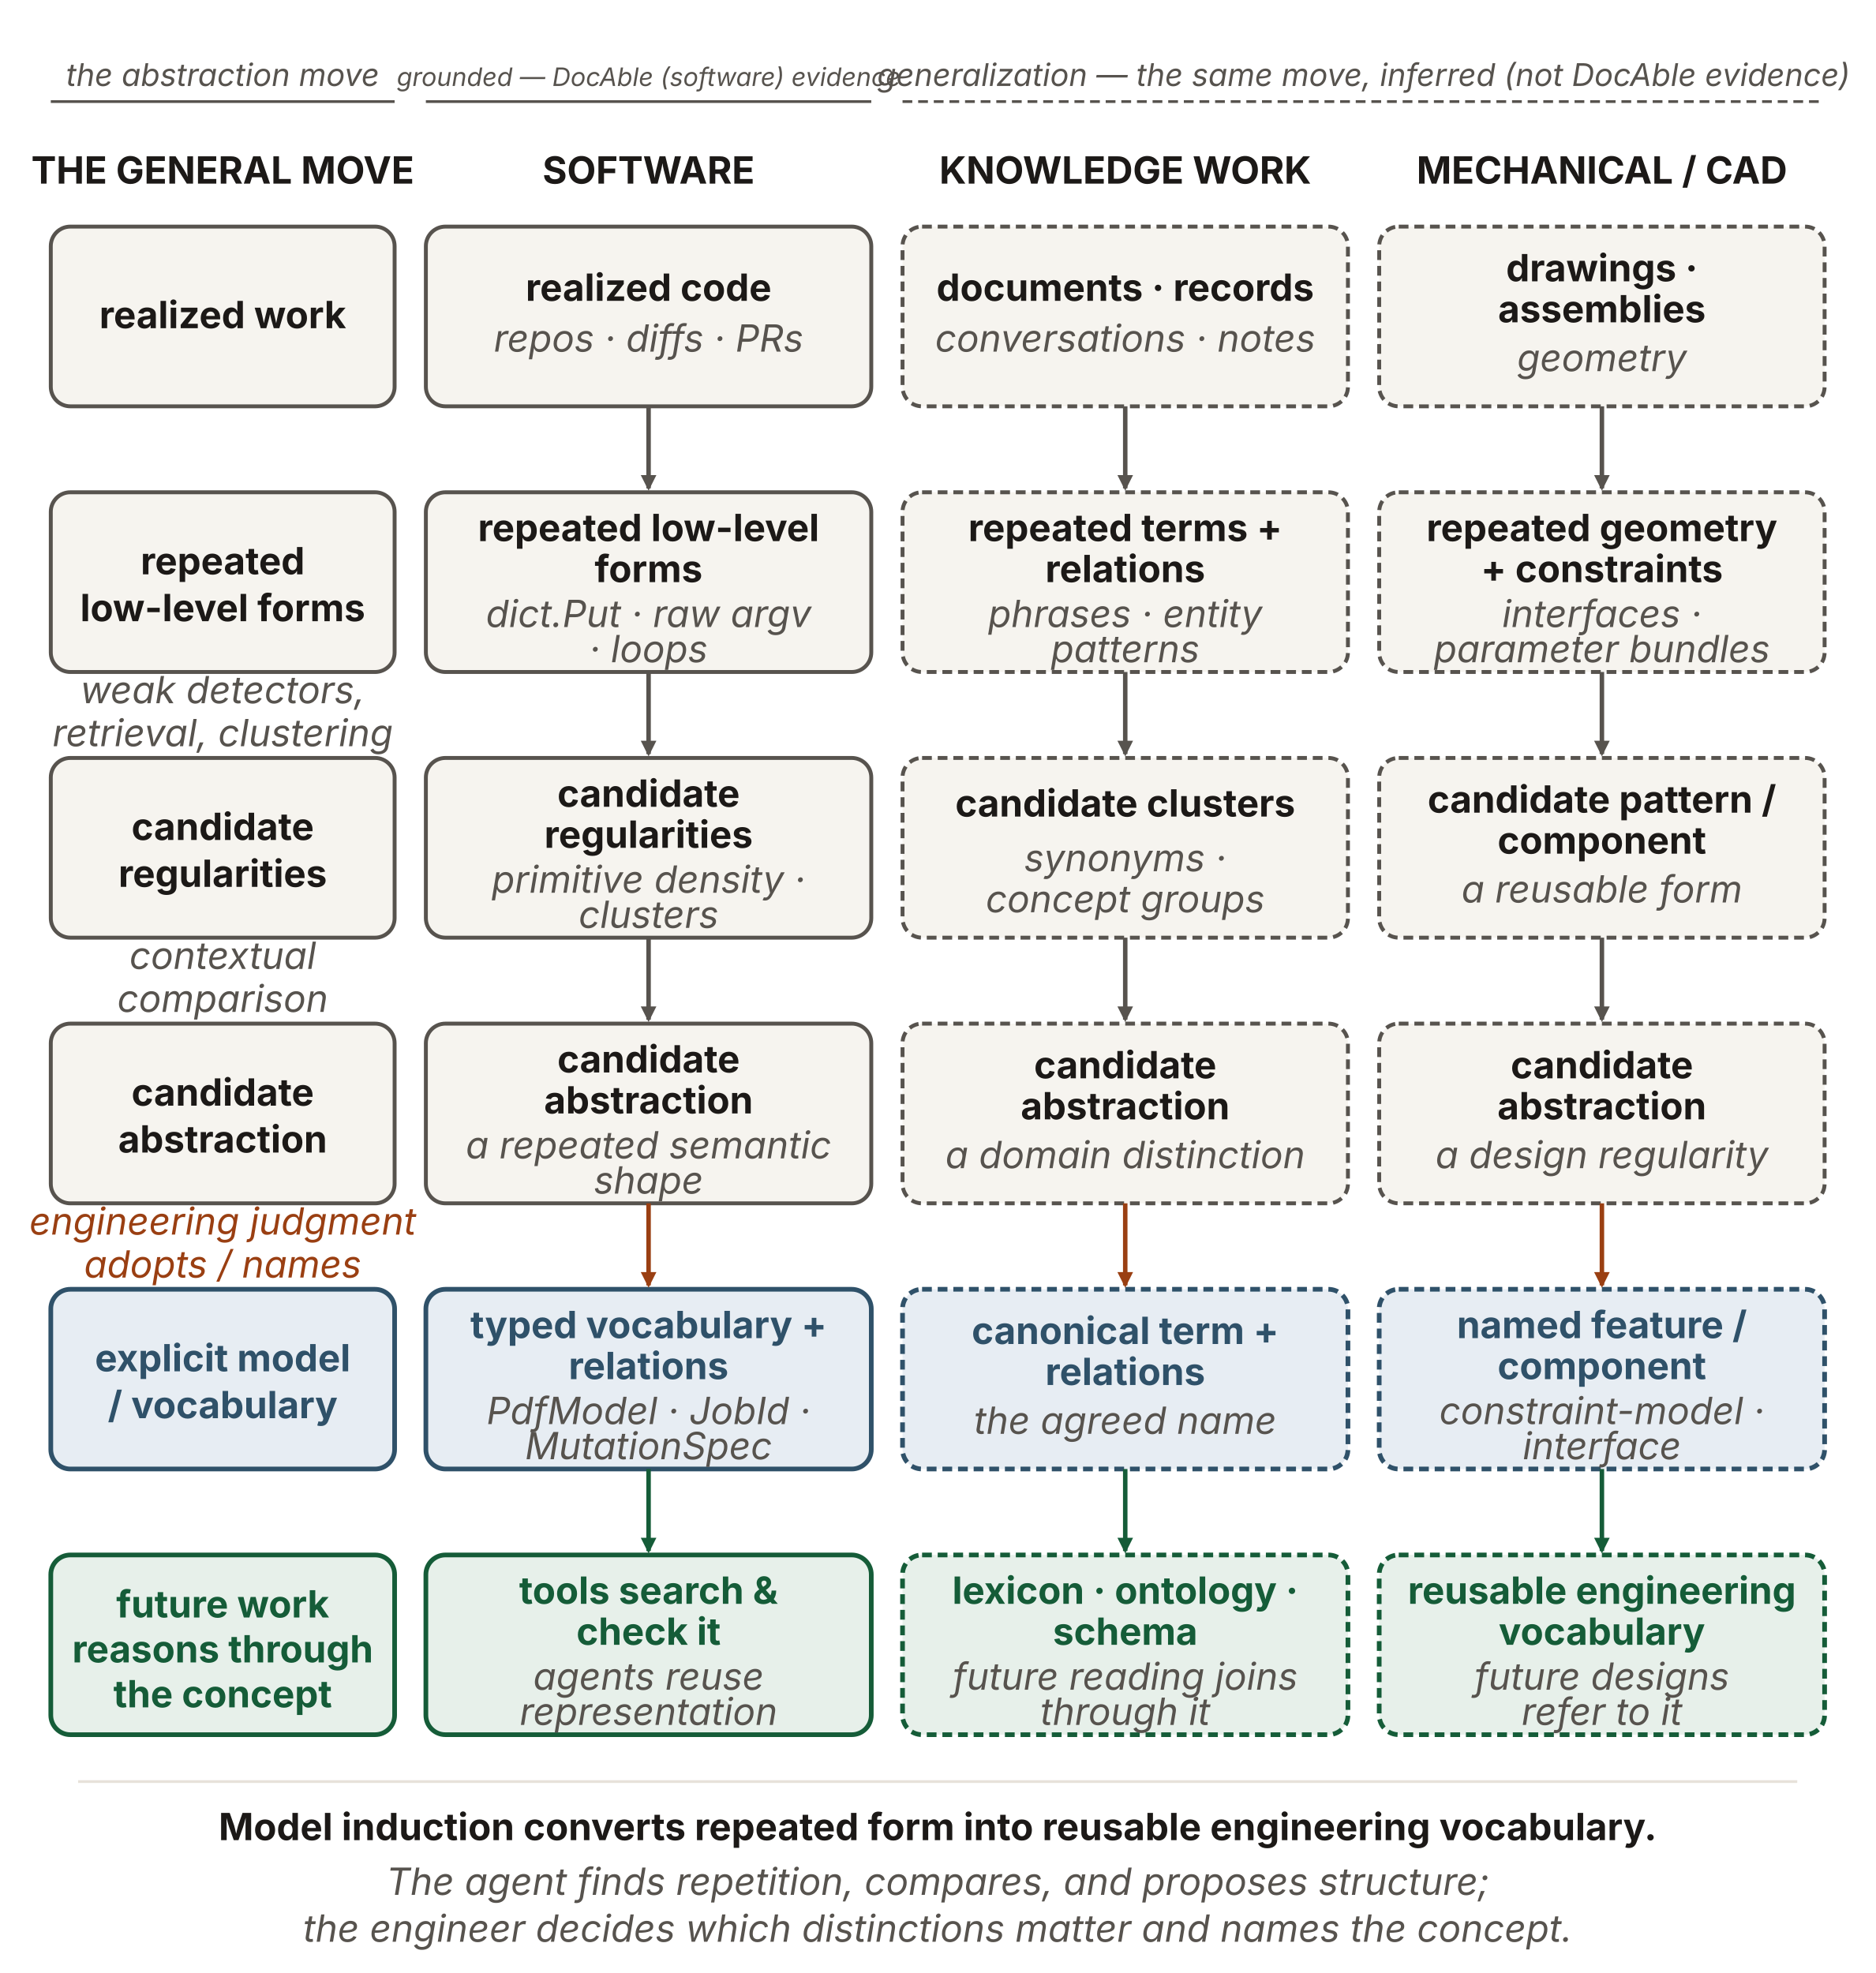
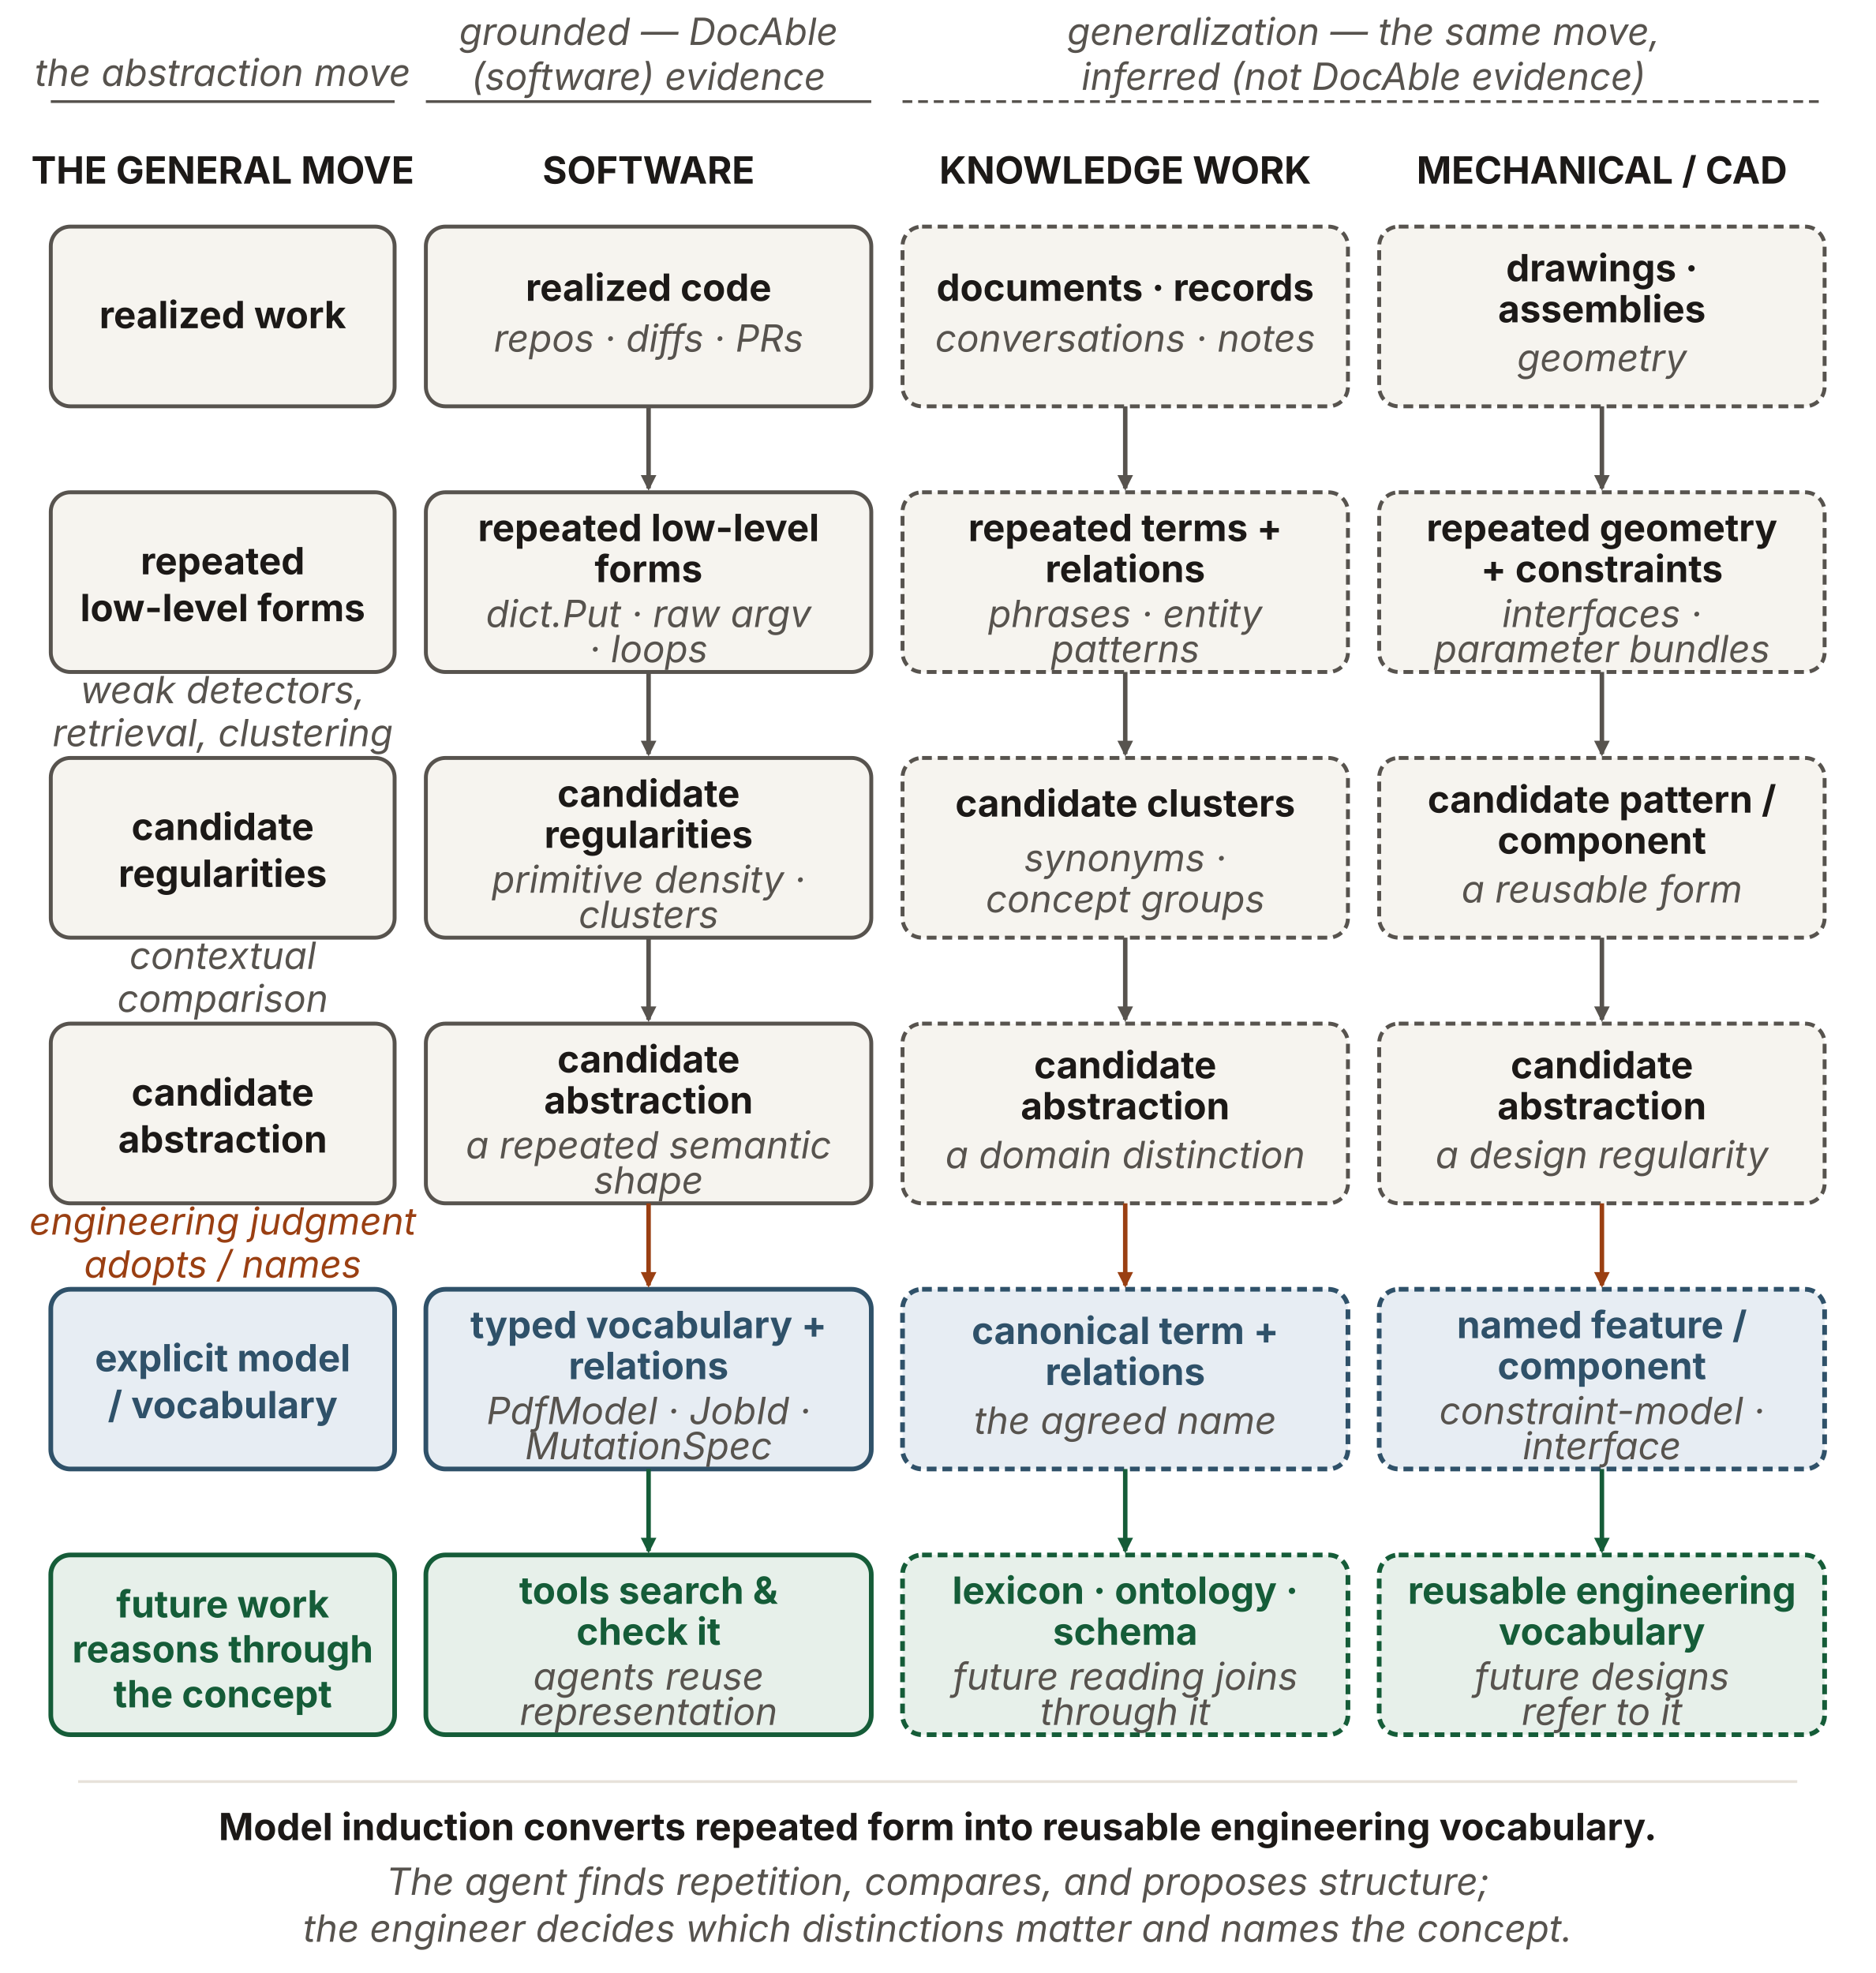
<svg xmlns="http://www.w3.org/2000/svg" viewBox="0 0 960 1010" width="960" height="1010" role="img" aria-labelledby="miTitle miDesc" font-family="'Source Sans 3', -apple-system, 'Segoe UI', sans-serif">
  <defs>
    <marker id="g-k" viewBox="0 0 10 10" refX="8.5" refY="5" markerWidth="8" markerHeight="8" orient="auto" markerUnits="userSpaceOnUse">
      <path d="M0 0 L10 5 L0 10 z" fill="#57534e" />
    </marker>
    <marker id="g-r" viewBox="0 0 10 10" refX="8.5" refY="5" markerWidth="8" markerHeight="8" orient="auto" markerUnits="userSpaceOnUse">
      <path d="M0 0 L10 5 L0 10 z" fill="#9a3f12" />
    </marker>
    <marker id="g-g" viewBox="0 0 10 10" refX="8.5" refY="5" markerWidth="8" markerHeight="8" orient="auto" markerUnits="userSpaceOnUse">
      <path d="M0 0 L10 5 L0 10 z" fill="#155c38" />
    </marker>
  </defs>
-   <text x="332" y="44" text-anchor="middle" font-size="13" font-style="italic" fill="#57534e">grounded — DocAble (software) evidence</text>
+   <text x="332" y="23" text-anchor="middle" font-size="19.2" fill="#57534e" font-style="italic">grounded — DocAble</text>
+   <text x="332" y="46" text-anchor="middle" font-size="19.2" fill="#57534e" font-style="italic">(software) evidence</text>
  <line x1="218" y1="52" x2="446" y2="52" stroke="#57534e" stroke-width="1.4" />
-   <text x="698" y="44" text-anchor="middle" font-size="16" font-style="italic" fill="#57534e">generalization — the same move, inferred (not DocAble evidence)</text>
+   <text x="698" y="23" text-anchor="middle" font-size="19.2" fill="#57534e" font-style="italic">generalization — the same move,</text>
+   <text x="698" y="46" text-anchor="middle" font-size="19.2" fill="#57534e" font-style="italic">inferred (not DocAble evidence)</text>
  <line x1="462" y1="52" x2="934" y2="52" stroke="#57534e" stroke-width="1.4" stroke-dasharray="5 3" />
-   <text x="114" y="44" text-anchor="middle" font-size="16" font-style="italic" fill="#57534e">the abstraction move</text>
+   <text x="114" y="44" text-anchor="middle" font-size="19.2" font-style="italic" fill="#57534e">the abstraction move</text>
  <line x1="26" y1="52" x2="202" y2="52" stroke="#57534e" stroke-width="1.4" />
  <text x="114" y="94" text-anchor="middle" font-size="19.2" font-weight="700" fill="#1c1917">THE GENERAL MOVE</text>
  <text x="332" y="94" text-anchor="middle" font-size="19.2" font-weight="700" fill="#1c1917">SOFTWARE</text>
  <text x="576" y="94" text-anchor="middle" font-size="19.2" font-weight="700" fill="#1c1917">KNOWLEDGE WORK</text>
  <text x="820" y="94" text-anchor="middle" font-size="19.2" font-weight="700" fill="#1c1917">MECHANICAL / CAD</text>
  <rect x="26" y="116" width="176" height="92" rx="10" fill="#f6f4ef" stroke="#57534e" stroke-width="2.0" />
  <text x="114" y="168" text-anchor="middle" font-size="19.2" font-weight="700" fill="#1c1917">realized work</text>
  <rect x="26" y="252" width="176" height="92" rx="10" fill="#f6f4ef" stroke="#57534e" stroke-width="2.0" />
  <text x="114" y="294" text-anchor="middle" font-size="19.2" font-weight="700" fill="#1c1917">repeated</text>
  <text x="114" y="318" text-anchor="middle" font-size="19.2" font-weight="700" fill="#1c1917">low-level forms</text>
  <rect x="26" y="388" width="176" height="92" rx="10" fill="#f6f4ef" stroke="#57534e" stroke-width="2.0" />
  <text x="114" y="430" text-anchor="middle" font-size="19.2" font-weight="700" fill="#1c1917">candidate</text>
  <text x="114" y="454" text-anchor="middle" font-size="19.2" font-weight="700" fill="#1c1917">regularities</text>
  <rect x="26" y="524" width="176" height="92" rx="10" fill="#f6f4ef" stroke="#57534e" stroke-width="2.0" />
  <text x="114" y="566" text-anchor="middle" font-size="19.2" font-weight="700" fill="#1c1917">candidate</text>
  <text x="114" y="590" text-anchor="middle" font-size="19.2" font-weight="700" fill="#1c1917">abstraction</text>
  <rect x="26" y="660" width="176" height="92" rx="10" fill="#e7edf3" stroke="#2f5169" stroke-width="2.4" />
  <text x="114" y="702" text-anchor="middle" font-size="19.2" font-weight="700" fill="#2f5169">explicit model</text>
  <text x="114" y="726" text-anchor="middle" font-size="19.2" font-weight="700" fill="#2f5169">/ vocabulary</text>
  <rect x="26" y="796" width="176" height="92" rx="10" fill="#e7f0ea" stroke="#155c38" stroke-width="2.4" />
  <text x="114" y="828" text-anchor="middle" font-size="19.2" font-weight="700" fill="#155c38">future work</text>
  <text x="114" y="851" text-anchor="middle" font-size="19.2" font-weight="700" fill="#155c38">reasons through</text>
  <text x="114" y="874" text-anchor="middle" font-size="19.2" font-weight="700" fill="#155c38">the concept</text>
  <text x="114" y="360" text-anchor="middle" font-size="19.2" font-style="italic" fill="#57534e">weak detectors,</text>
  <text x="114" y="382" text-anchor="middle" font-size="19.2" font-style="italic" fill="#57534e">retrieval, clustering</text>
  <text x="114" y="496" text-anchor="middle" font-size="19.2" font-style="italic" fill="#57534e">contextual</text>
  <text x="114" y="518" text-anchor="middle" font-size="19.2" font-style="italic" fill="#57534e">comparison</text>
  <text x="114" y="632" text-anchor="middle" font-size="19.2" font-style="italic" fill="#9a3f12">engineering judgment</text>
  <text x="114" y="654" text-anchor="middle" font-size="19.2" font-style="italic" fill="#9a3f12">adopts / names</text>
  <rect id="sw-realized" x="218" y="116" width="228" height="92" rx="10" fill="#f6f4ef" stroke="#57534e" stroke-width="2.0" />
  <text x="332" y="154" text-anchor="middle" font-size="19.2" font-weight="700" fill="#1c1917">realized code</text>
  <text x="332" y="180" text-anchor="middle" font-size="19.2" font-style="italic" fill="#57534e">repos · diffs · PRs</text>
  <rect id="sw-forms" x="218" y="252" width="228" height="92" rx="10" fill="#f6f4ef" stroke="#57534e" stroke-width="2.0" />
  <text x="332" y="277" text-anchor="middle" font-size="19.2" font-weight="700" fill="#1c1917">repeated low-level</text>
  <text x="332" y="298" text-anchor="middle" font-size="19.2" font-weight="700" fill="#1c1917">forms</text>
  <text x="332" y="321" text-anchor="middle" font-size="19.2" font-style="italic" fill="#57534e">dict.Put · raw argv</text>
  <text x="332" y="339" text-anchor="middle" font-size="19.2" font-style="italic" fill="#57534e">· loops</text>
  <rect id="sw-candidate" x="218" y="388" width="228" height="92" rx="10" fill="#f6f4ef" stroke="#57534e" stroke-width="2.0" />
  <text x="332" y="413" text-anchor="middle" font-size="19.2" font-weight="700" fill="#1c1917">candidate</text>
  <text x="332" y="434" text-anchor="middle" font-size="19.2" font-weight="700" fill="#1c1917">regularities</text>
  <text x="332" y="457" text-anchor="middle" font-size="19.2" font-style="italic" fill="#57534e">primitive density ·</text>
  <text x="332" y="475" text-anchor="middle" font-size="19.2" font-style="italic" fill="#57534e">clusters</text>
  <rect id="sw-latent" x="218" y="524" width="228" height="92" rx="10" fill="#f6f4ef" stroke="#57534e" stroke-width="2.0" />
  <text x="332" y="549" text-anchor="middle" font-size="19.2" font-weight="700" fill="#1c1917">candidate</text>
  <text x="332" y="570" text-anchor="middle" font-size="19.2" font-weight="700" fill="#1c1917">abstraction</text>
  <text x="332" y="593" text-anchor="middle" font-size="19.2" font-style="italic" fill="#57534e">a repeated semantic</text>
  <text x="332" y="611" text-anchor="middle" font-size="19.2" font-style="italic" fill="#57534e">shape</text>
  <rect id="sw-vocab" x="218" y="660" width="228" height="92" rx="10" fill="#e7edf3" stroke="#2f5169" stroke-width="2.4" />
  <text x="332" y="685" text-anchor="middle" font-size="19.2" font-weight="700" fill="#2f5169">typed vocabulary +</text>
  <text x="332" y="706" text-anchor="middle" font-size="19.2" font-weight="700" fill="#2f5169">relations</text>
  <text x="332" y="729" text-anchor="middle" font-size="19.2" font-style="italic" fill="#57534e">PdfModel · JobId ·</text>
  <text x="332" y="747" text-anchor="middle" font-size="19.2" font-style="italic" fill="#57534e">MutationSpec</text>
  <rect id="sw-tools" x="218" y="796" width="228" height="92" rx="10" fill="#e7f0ea" stroke="#155c38" stroke-width="2.4" />
  <text x="332" y="821" text-anchor="middle" font-size="19.2" font-weight="700" fill="#155c38">tools search &amp;</text>
  <text x="332" y="842" text-anchor="middle" font-size="19.2" font-weight="700" fill="#155c38">check it</text>
  <text x="332" y="865" text-anchor="middle" font-size="19.2" font-style="italic" fill="#57534e">agents reuse</text>
  <text x="332" y="883" text-anchor="middle" font-size="19.2" font-style="italic" fill="#57534e">representation</text>
  <line x1="332" y1="208" x2="332" y2="250" stroke="#57534e" stroke-width="2.3" marker-end="url(#g-k)" />
  <line x1="332" y1="344" x2="332" y2="386" stroke="#57534e" stroke-width="2.3" marker-end="url(#g-k)" />
  <line x1="332" y1="480" x2="332" y2="522" stroke="#57534e" stroke-width="2.3" marker-end="url(#g-k)" />
  <line x1="332" y1="616" x2="332" y2="658" stroke="#9a3f12" stroke-width="2.3" marker-end="url(#g-r)" />
  <line x1="332" y1="752" x2="332" y2="794" stroke="#155c38" stroke-width="2.3" marker-end="url(#g-g)" />
  <rect id="kw-docs" x="462" y="116" width="228" height="92" rx="10" fill="#f6f4ef" stroke="#57534e" stroke-width="2.0" stroke-dasharray="5 3" />
  <text x="576" y="154" text-anchor="middle" font-size="19.2" font-weight="700" fill="#1c1917">documents · records</text>
  <text x="576" y="180" text-anchor="middle" font-size="19.2" font-style="italic" fill="#57534e">conversations · notes</text>
  <rect id="kw-terms" x="462" y="252" width="228" height="92" rx="10" fill="#f6f4ef" stroke="#57534e" stroke-width="2.0" stroke-dasharray="5 3" />
  <text x="576" y="277" text-anchor="middle" font-size="19.2" font-weight="700" fill="#1c1917">repeated terms +</text>
  <text x="576" y="298" text-anchor="middle" font-size="19.2" font-weight="700" fill="#1c1917">relations</text>
  <text x="576" y="321" text-anchor="middle" font-size="19.2" font-style="italic" fill="#57534e">phrases · entity</text>
  <text x="576" y="339" text-anchor="middle" font-size="19.2" font-style="italic" fill="#57534e">patterns</text>
  <rect id="kw-clusters" x="462" y="388" width="228" height="92" rx="10" fill="#f6f4ef" stroke="#57534e" stroke-width="2.0" stroke-dasharray="5 3" />
  <text x="576" y="418" text-anchor="middle" font-size="19.2" font-weight="700" fill="#1c1917">candidate clusters</text>
  <text x="576" y="446" text-anchor="middle" font-size="19.2" font-style="italic" fill="#57534e">synonyms ·</text>
  <text x="576" y="467" text-anchor="middle" font-size="19.2" font-style="italic" fill="#57534e">concept groups</text>
  <rect id="kw-latent" x="462" y="524" width="228" height="92" rx="10" fill="#f6f4ef" stroke="#57534e" stroke-width="2.0" stroke-dasharray="5 3" />
  <text x="576" y="552" text-anchor="middle" font-size="19.2" font-weight="700" fill="#1c1917">candidate</text>
  <text x="576" y="573" text-anchor="middle" font-size="19.2" font-weight="700" fill="#1c1917">abstraction</text>
  <text x="576" y="598" text-anchor="middle" font-size="19.2" font-style="italic" fill="#57534e">a domain distinction</text>
  <rect id="kw-term" x="462" y="660" width="228" height="92" rx="10" fill="#e7edf3" stroke="#2f5169" stroke-width="2.4" stroke-dasharray="5 3" />
  <text x="576" y="688" text-anchor="middle" font-size="19.2" font-weight="700" fill="#2f5169">canonical term +</text>
  <text x="576" y="709" text-anchor="middle" font-size="19.2" font-weight="700" fill="#2f5169">relations</text>
  <text x="576" y="734" text-anchor="middle" font-size="19.2" font-style="italic" fill="#57534e">the agreed name</text>
  <rect id="kw-lexicon" x="462" y="796" width="228" height="92" rx="10" fill="#e7f0ea" stroke="#155c38" stroke-width="2.4" stroke-dasharray="5 3" />
  <text x="576" y="821" text-anchor="middle" font-size="19.2" font-weight="700" fill="#155c38">lexicon · ontology ·</text>
  <text x="576" y="842" text-anchor="middle" font-size="19.2" font-weight="700" fill="#155c38">schema</text>
  <text x="576" y="865" text-anchor="middle" font-size="19.2" font-style="italic" fill="#57534e">future reading joins</text>
  <text x="576" y="883" text-anchor="middle" font-size="19.2" font-style="italic" fill="#57534e">through it</text>
  <line x1="576" y1="208" x2="576" y2="250" stroke="#57534e" stroke-width="2.3" marker-end="url(#g-k)" />
  <line x1="576" y1="344" x2="576" y2="386" stroke="#57534e" stroke-width="2.3" marker-end="url(#g-k)" />
  <line x1="576" y1="480" x2="576" y2="522" stroke="#57534e" stroke-width="2.3" marker-end="url(#g-k)" />
  <line x1="576" y1="616" x2="576" y2="658" stroke="#9a3f12" stroke-width="2.3" marker-end="url(#g-r)" />
  <line x1="576" y1="752" x2="576" y2="794" stroke="#155c38" stroke-width="2.3" marker-end="url(#g-g)" />
  <rect id="cad-drawings" x="706" y="116" width="228" height="92" rx="10" fill="#f6f4ef" stroke="#57534e" stroke-width="2.0" stroke-dasharray="5 3" />
  <text x="820" y="144" text-anchor="middle" font-size="19.2" font-weight="700" fill="#1c1917">drawings ·</text>
  <text x="820" y="165" text-anchor="middle" font-size="19.2" font-weight="700" fill="#1c1917">assemblies</text>
  <text x="820" y="190" text-anchor="middle" font-size="19.2" font-style="italic" fill="#57534e">geometry</text>
  <rect id="cad-geom" x="706" y="252" width="228" height="92" rx="10" fill="#f6f4ef" stroke="#57534e" stroke-width="2.0" stroke-dasharray="5 3" />
  <text x="820" y="277" text-anchor="middle" font-size="19.2" font-weight="700" fill="#1c1917">repeated geometry</text>
  <text x="820" y="298" text-anchor="middle" font-size="19.2" font-weight="700" fill="#1c1917">+ constraints</text>
  <text x="820" y="321" text-anchor="middle" font-size="19.2" font-style="italic" fill="#57534e">interfaces ·</text>
  <text x="820" y="339" text-anchor="middle" font-size="19.2" font-style="italic" fill="#57534e">parameter bundles</text>
  <rect id="cad-pattern" x="706" y="388" width="228" height="92" rx="10" fill="#f6f4ef" stroke="#57534e" stroke-width="2.0" stroke-dasharray="5 3" />
  <text x="820" y="416" text-anchor="middle" font-size="19.2" font-weight="700" fill="#1c1917">candidate pattern /</text>
  <text x="820" y="437" text-anchor="middle" font-size="19.2" font-weight="700" fill="#1c1917">component</text>
  <text x="820" y="462" text-anchor="middle" font-size="19.2" font-style="italic" fill="#57534e">a reusable form</text>
  <rect id="cad-latent" x="706" y="524" width="228" height="92" rx="10" fill="#f6f4ef" stroke="#57534e" stroke-width="2.0" stroke-dasharray="5 3" />
  <text x="820" y="552" text-anchor="middle" font-size="19.2" font-weight="700" fill="#1c1917">candidate</text>
  <text x="820" y="573" text-anchor="middle" font-size="19.2" font-weight="700" fill="#1c1917">abstraction</text>
  <text x="820" y="598" text-anchor="middle" font-size="19.2" font-style="italic" fill="#57534e">a design regularity</text>
  <rect id="cad-feature" x="706" y="660" width="228" height="92" rx="10" fill="#e7edf3" stroke="#2f5169" stroke-width="2.4" stroke-dasharray="5 3" />
  <text x="820" y="685" text-anchor="middle" font-size="19.2" font-weight="700" fill="#2f5169">named feature /</text>
  <text x="820" y="706" text-anchor="middle" font-size="19.2" font-weight="700" fill="#2f5169">component</text>
  <text x="820" y="729" text-anchor="middle" font-size="19.2" font-style="italic" fill="#57534e">constraint-model ·</text>
  <text x="820" y="747" text-anchor="middle" font-size="19.2" font-style="italic" fill="#57534e">interface</text>
  <rect id="cad-vocab" x="706" y="796" width="228" height="92" rx="10" fill="#e7f0ea" stroke="#155c38" stroke-width="2.4" stroke-dasharray="5 3" />
  <text x="820" y="821" text-anchor="middle" font-size="19.2" font-weight="700" fill="#155c38">reusable engineering</text>
  <text x="820" y="842" text-anchor="middle" font-size="19.2" font-weight="700" fill="#155c38">vocabulary</text>
  <text x="820" y="865" text-anchor="middle" font-size="19.2" font-style="italic" fill="#57534e">future designs</text>
  <text x="820" y="883" text-anchor="middle" font-size="19.2" font-style="italic" fill="#57534e">refer to it</text>
  <line x1="820" y1="208" x2="820" y2="250" stroke="#57534e" stroke-width="2.3" marker-end="url(#g-k)" />
  <line x1="820" y1="344" x2="820" y2="386" stroke="#57534e" stroke-width="2.3" marker-end="url(#g-k)" />
  <line x1="820" y1="480" x2="820" y2="522" stroke="#57534e" stroke-width="2.3" marker-end="url(#g-k)" />
  <line x1="820" y1="616" x2="820" y2="658" stroke="#9a3f12" stroke-width="2.3" marker-end="url(#g-r)" />
  <line x1="820" y1="752" x2="820" y2="794" stroke="#155c38" stroke-width="2.3" marker-end="url(#g-g)" />
  <line x1="40" y1="912" x2="920" y2="912" stroke="#e7e2da" stroke-width="1.4" />
  <text x="480" y="942" text-anchor="middle" font-size="19.2" font-weight="700" fill="#1c1917">Model induction converts repeated form into reusable engineering vocabulary.</text>
  <text x="480" y="970" text-anchor="middle" font-size="19.2" font-style="italic" fill="#57534e">The agent finds repetition, compares, and proposes structure;</text>
  <text x="480" y="994" text-anchor="middle" font-size="19.2" font-style="italic" fill="#57534e">the engineer decides which distinctions matter and names the concept.</text>
</svg>
